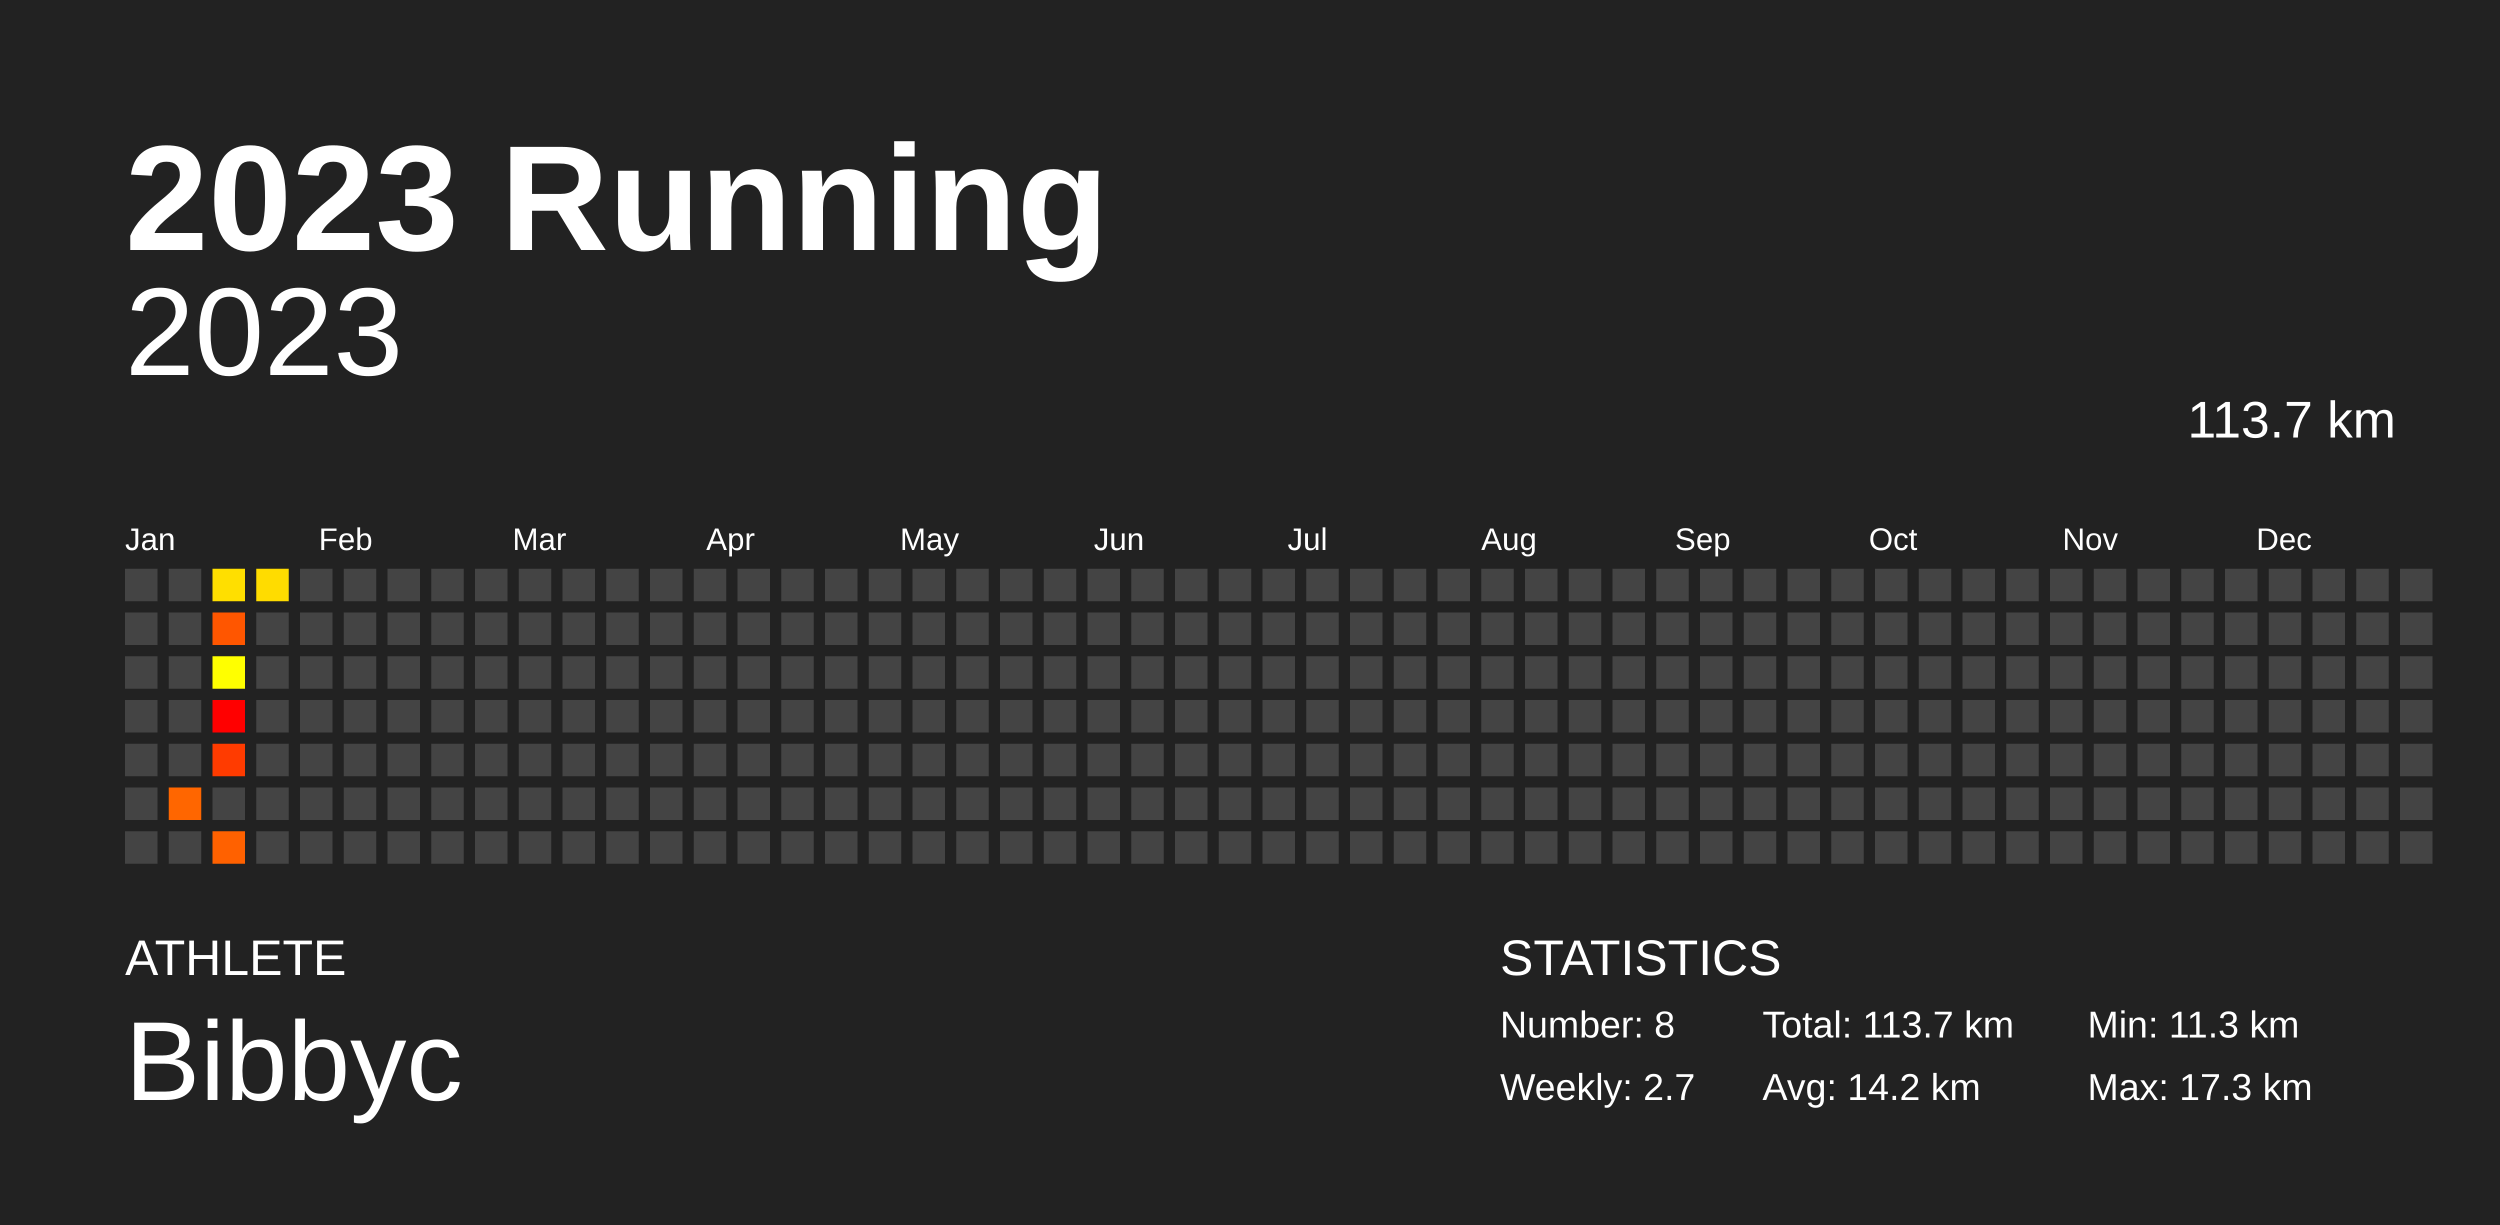
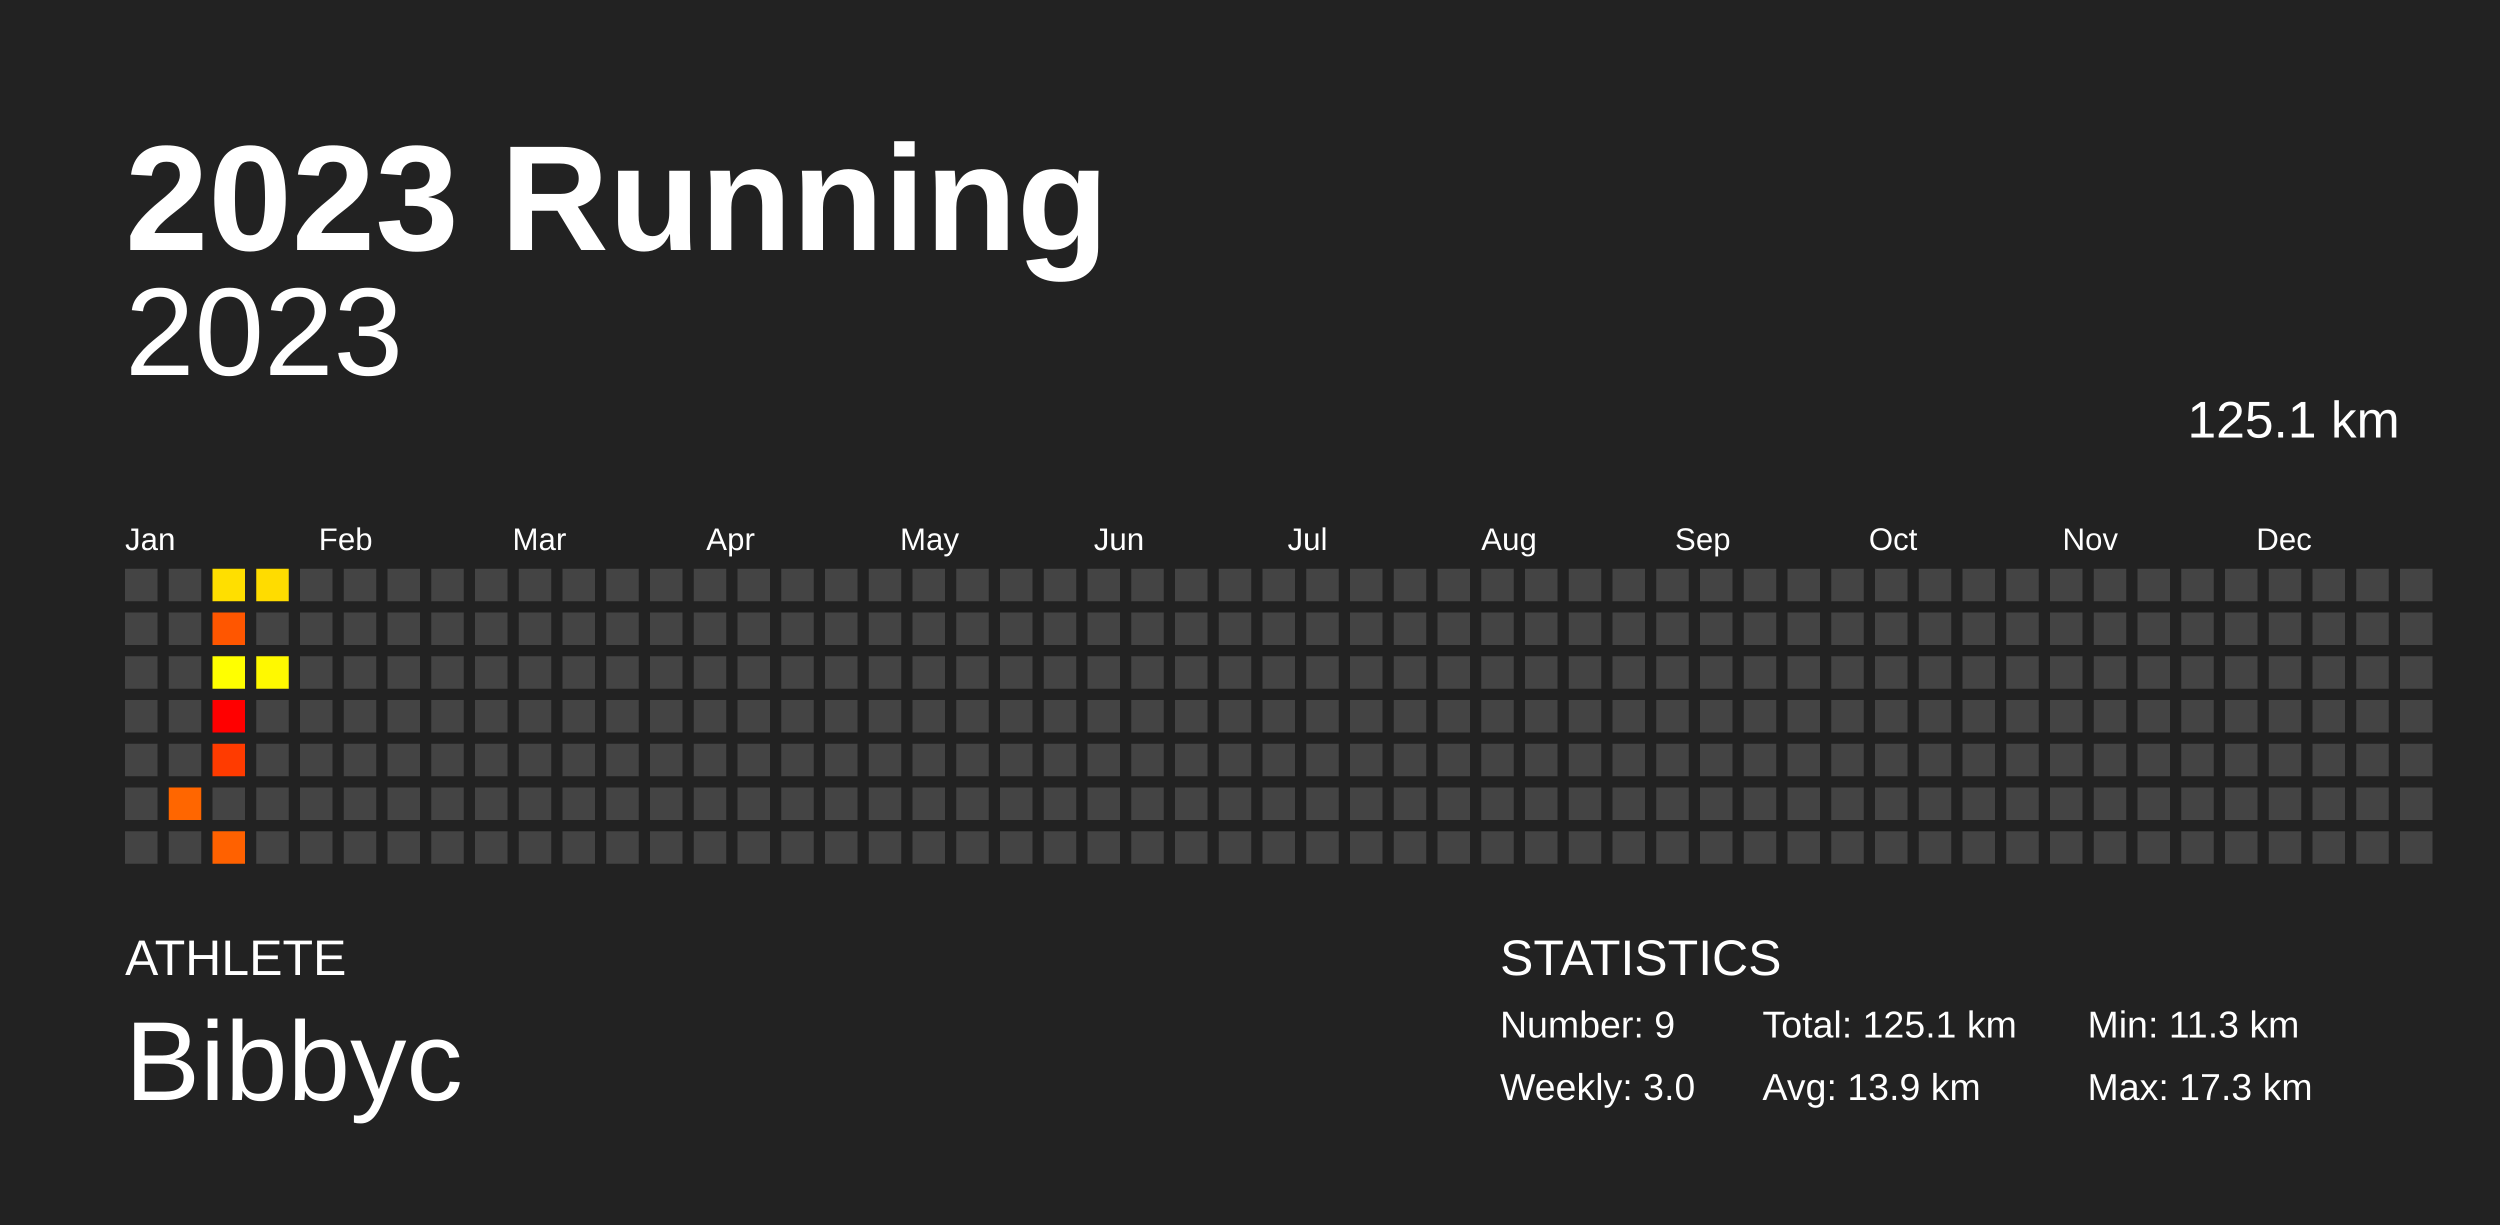
<svg xmlns="http://www.w3.org/2000/svg" baseProfile="full" height="98mm" version="1.1" viewBox="0,0,200,98" width="200mm">
  <defs />
  <rect fill="#222222" height="98" width="200" x="0" y="0" />
  <text fill="#FFFFFF" style="font-size:12px; font-family:Arial; font-weight:bold;" x="10" y="20">2023 Running</text>
  <text fill="#FFFFFF" style="font-size:4px; font-family:Arial" x="10" y="78">ATHLETE</text>
  <text fill="#FFFFFF" style="font-size:9px; font-family:Arial" x="10" y="88">Bibbyc</text>
  <text fill="#FFFFFF" style="font-size:4px; font-family:Arial" x="120" y="78">STATISTICS</text>
-   <text fill="#FFFFFF" style="font-size:3px; font-family:Arial" x="120" y="83">Number: 8</text>
-   <text fill="#FFFFFF" style="font-size:3px; font-family:Arial" x="120" y="88">Weekly: 2.7</text>
-   <text fill="#FFFFFF" style="font-size:3px; font-family:Arial" x="141" y="83">Total: 113.7 km</text>
-   <text fill="#FFFFFF" style="font-size:3px; font-family:Arial" x="141" y="88">Avg: 14.2 km</text>
+   <text fill="#FFFFFF" style="font-size:3px; font-family:Arial" x="120" y="83">Number: 9</text>
+   <text fill="#FFFFFF" style="font-size:3px; font-family:Arial" x="120" y="88">Weekly: 3.0</text>
+   <text fill="#FFFFFF" style="font-size:3px; font-family:Arial" x="141" y="83">Total: 125.1 km</text>
+   <text fill="#FFFFFF" style="font-size:3px; font-family:Arial" x="141" y="88">Avg: 13.9 km</text>
  <text fill="#FFFFFF" style="font-size:3px; font-family:Arial" x="167" y="83">Min: 11.3 km</text>
  <text fill="#FFFFFF" style="font-size:3px; font-family:Arial" x="167" y="88">Max: 17.3 km</text>
  <text alignment-baseline="hanging" fill="#FFFFFF" style="font-size:10.0px; font-family:Arial;" x="10" y="30">2023</text>
-   <text alignment-baseline="hanging" fill="#FFFFFF" style="font-size:4.125px; font-family:Arial;" x="175" y="35">113.7 km</text>
+   <text alignment-baseline="hanging" fill="#FFFFFF" style="font-size:4.125px; font-family:Arial;" x="175" y="35">125.1 km</text>
  <text fill="#FFFFFF" style="font-size:2.5px; font-family:Arial" x="10.0" y="44">Jan</text>
  <text fill="#FFFFFF" style="font-size:2.5px; font-family:Arial" x="25.5" y="44">Feb</text>
  <text fill="#FFFFFF" style="font-size:2.5px; font-family:Arial" x="41.0" y="44">Mar</text>
  <text fill="#FFFFFF" style="font-size:2.5px; font-family:Arial" x="56.5" y="44">Apr</text>
  <text fill="#FFFFFF" style="font-size:2.5px; font-family:Arial" x="72.0" y="44">May</text>
  <text fill="#FFFFFF" style="font-size:2.5px; font-family:Arial" x="87.5" y="44">Jun</text>
  <text fill="#FFFFFF" style="font-size:2.5px; font-family:Arial" x="103.0" y="44">Jul</text>
  <text fill="#FFFFFF" style="font-size:2.5px; font-family:Arial" x="118.5" y="44">Aug</text>
  <text fill="#FFFFFF" style="font-size:2.5px; font-family:Arial" x="134.0" y="44">Sep</text>
  <text fill="#FFFFFF" style="font-size:2.5px; font-family:Arial" x="149.5" y="44">Oct</text>
  <text fill="#FFFFFF" style="font-size:2.5px; font-family:Arial" x="165.0" y="44">Nov</text>
  <text fill="#FFFFFF" style="font-size:2.5px; font-family:Arial" x="180.5" y="44">Dec</text>
  <rect fill="#444444" height="2.6" width="2.6" x="10.0" y="45.5" />
  <rect fill="#444444" height="2.6" width="2.6" x="10.0" y="49.0" />
  <rect fill="#444444" height="2.6" width="2.6" x="10.0" y="52.5" />
  <rect fill="#444444" height="2.6" width="2.6" x="10.0" y="56.0" />
  <rect fill="#444444" height="2.6" width="2.6" x="10.0" y="59.5" />
  <rect fill="#444444" height="2.6" width="2.6" x="10.0" y="63.0" />
  <rect fill="#444444" height="2.6" width="2.6" x="10.0" y="66.5" />
  <rect fill="#444444" height="2.6" width="2.6" x="13.5" y="45.5" />
  <rect fill="#444444" height="2.6" width="2.6" x="13.5" y="49.0" />
  <rect fill="#444444" height="2.6" width="2.6" x="13.5" y="52.5" />
  <rect fill="#444444" height="2.6" width="2.6" x="13.5" y="56.0" />
  <rect fill="#444444" height="2.6" width="2.6" x="13.5" y="59.5" />
  <rect fill="#ff6600" height="2.6" width="2.6" x="13.5" y="63.0" />
  <rect fill="#444444" height="2.6" width="2.6" x="13.5" y="66.5" />
  <rect fill="#ffdf00" height="2.6" width="2.6" x="17.0" y="45.5" />
  <rect fill="#ff5600" height="2.6" width="2.6" x="17.0" y="49.0" />
  <rect fill="#ffff00" height="2.6" width="2.6" x="17.0" y="52.5" />
  <rect fill="#ff0000" height="2.6" width="2.6" x="17.0" y="56.0" />
  <rect fill="#ff3b00" height="2.6" width="2.6" x="17.0" y="59.5" />
  <rect fill="#444444" height="2.6" width="2.6" x="17.0" y="63.0" />
  <rect fill="#ff6100" height="2.6" width="2.6" x="17.0" y="66.5" />
  <rect fill="#ffdc00" height="2.6" width="2.6" x="20.5" y="45.5" />
  <rect fill="#444444" height="2.6" width="2.6" x="20.5" y="49.0" />
-   <rect fill="#444444" height="2.6" width="2.6" x="20.5" y="52.5" />
+   <rect fill="#fff900" height="2.6" width="2.6" x="20.5" y="52.5" />
  <rect fill="#444444" height="2.6" width="2.6" x="20.5" y="56.0" />
  <rect fill="#444444" height="2.6" width="2.6" x="20.5" y="59.5" />
  <rect fill="#444444" height="2.6" width="2.6" x="20.5" y="63.0" />
  <rect fill="#444444" height="2.6" width="2.6" x="20.5" y="66.5" />
  <rect fill="#444444" height="2.6" width="2.6" x="24.0" y="45.5" />
  <rect fill="#444444" height="2.6" width="2.6" x="24.0" y="49.0" />
  <rect fill="#444444" height="2.6" width="2.6" x="24.0" y="52.5" />
  <rect fill="#444444" height="2.6" width="2.6" x="24.0" y="56.0" />
  <rect fill="#444444" height="2.6" width="2.6" x="24.0" y="59.5" />
  <rect fill="#444444" height="2.6" width="2.6" x="24.0" y="63.0" />
  <rect fill="#444444" height="2.6" width="2.6" x="24.0" y="66.5" />
  <rect fill="#444444" height="2.6" width="2.6" x="27.5" y="45.5" />
  <rect fill="#444444" height="2.6" width="2.6" x="27.5" y="49.0" />
  <rect fill="#444444" height="2.6" width="2.6" x="27.5" y="52.5" />
  <rect fill="#444444" height="2.6" width="2.6" x="27.5" y="56.0" />
  <rect fill="#444444" height="2.6" width="2.6" x="27.5" y="59.5" />
  <rect fill="#444444" height="2.6" width="2.6" x="27.5" y="63.0" />
  <rect fill="#444444" height="2.6" width="2.6" x="27.5" y="66.5" />
  <rect fill="#444444" height="2.6" width="2.6" x="31.0" y="45.5" />
  <rect fill="#444444" height="2.6" width="2.6" x="31.0" y="49.0" />
  <rect fill="#444444" height="2.6" width="2.6" x="31.0" y="52.5" />
  <rect fill="#444444" height="2.6" width="2.6" x="31.0" y="56.0" />
  <rect fill="#444444" height="2.6" width="2.6" x="31.0" y="59.5" />
  <rect fill="#444444" height="2.6" width="2.6" x="31.0" y="63.0" />
  <rect fill="#444444" height="2.6" width="2.6" x="31.0" y="66.5" />
  <rect fill="#444444" height="2.6" width="2.6" x="34.5" y="45.5" />
  <rect fill="#444444" height="2.6" width="2.6" x="34.5" y="49.0" />
  <rect fill="#444444" height="2.6" width="2.6" x="34.5" y="52.5" />
  <rect fill="#444444" height="2.6" width="2.6" x="34.5" y="56.0" />
  <rect fill="#444444" height="2.6" width="2.6" x="34.5" y="59.5" />
  <rect fill="#444444" height="2.6" width="2.6" x="34.5" y="63.0" />
  <rect fill="#444444" height="2.6" width="2.6" x="34.5" y="66.5" />
  <rect fill="#444444" height="2.6" width="2.6" x="38.0" y="45.5" />
  <rect fill="#444444" height="2.6" width="2.6" x="38.0" y="49.0" />
  <rect fill="#444444" height="2.6" width="2.6" x="38.0" y="52.5" />
  <rect fill="#444444" height="2.6" width="2.6" x="38.0" y="56.0" />
  <rect fill="#444444" height="2.6" width="2.6" x="38.0" y="59.5" />
  <rect fill="#444444" height="2.6" width="2.6" x="38.0" y="63.0" />
  <rect fill="#444444" height="2.6" width="2.6" x="38.0" y="66.5" />
  <rect fill="#444444" height="2.6" width="2.6" x="41.5" y="45.5" />
  <rect fill="#444444" height="2.6" width="2.6" x="41.5" y="49.0" />
  <rect fill="#444444" height="2.6" width="2.6" x="41.5" y="52.5" />
  <rect fill="#444444" height="2.6" width="2.6" x="41.5" y="56.0" />
  <rect fill="#444444" height="2.6" width="2.6" x="41.5" y="59.5" />
  <rect fill="#444444" height="2.6" width="2.6" x="41.5" y="63.0" />
  <rect fill="#444444" height="2.6" width="2.6" x="41.5" y="66.5" />
  <rect fill="#444444" height="2.6" width="2.6" x="45.0" y="45.5" />
  <rect fill="#444444" height="2.6" width="2.6" x="45.0" y="49.0" />
  <rect fill="#444444" height="2.6" width="2.6" x="45.0" y="52.5" />
  <rect fill="#444444" height="2.6" width="2.6" x="45.0" y="56.0" />
  <rect fill="#444444" height="2.6" width="2.6" x="45.0" y="59.5" />
  <rect fill="#444444" height="2.6" width="2.6" x="45.0" y="63.0" />
  <rect fill="#444444" height="2.6" width="2.6" x="45.0" y="66.5" />
  <rect fill="#444444" height="2.6" width="2.6" x="48.5" y="45.5" />
  <rect fill="#444444" height="2.6" width="2.6" x="48.5" y="49.0" />
  <rect fill="#444444" height="2.6" width="2.6" x="48.5" y="52.5" />
  <rect fill="#444444" height="2.6" width="2.6" x="48.5" y="56.0" />
  <rect fill="#444444" height="2.6" width="2.6" x="48.5" y="59.5" />
  <rect fill="#444444" height="2.6" width="2.6" x="48.5" y="63.0" />
  <rect fill="#444444" height="2.6" width="2.6" x="48.5" y="66.5" />
  <rect fill="#444444" height="2.6" width="2.6" x="52.0" y="45.5" />
  <rect fill="#444444" height="2.6" width="2.6" x="52.0" y="49.0" />
  <rect fill="#444444" height="2.6" width="2.6" x="52.0" y="52.5" />
  <rect fill="#444444" height="2.6" width="2.6" x="52.0" y="56.0" />
  <rect fill="#444444" height="2.6" width="2.6" x="52.0" y="59.5" />
  <rect fill="#444444" height="2.6" width="2.6" x="52.0" y="63.0" />
  <rect fill="#444444" height="2.6" width="2.6" x="52.0" y="66.5" />
  <rect fill="#444444" height="2.6" width="2.6" x="55.5" y="45.5" />
  <rect fill="#444444" height="2.6" width="2.6" x="55.5" y="49.0" />
  <rect fill="#444444" height="2.6" width="2.6" x="55.5" y="52.5" />
  <rect fill="#444444" height="2.6" width="2.6" x="55.5" y="56.0" />
  <rect fill="#444444" height="2.6" width="2.6" x="55.5" y="59.5" />
  <rect fill="#444444" height="2.6" width="2.6" x="55.5" y="63.0" />
  <rect fill="#444444" height="2.6" width="2.6" x="55.5" y="66.5" />
  <rect fill="#444444" height="2.6" width="2.6" x="59.0" y="45.5" />
  <rect fill="#444444" height="2.6" width="2.6" x="59.0" y="49.0" />
  <rect fill="#444444" height="2.6" width="2.6" x="59.0" y="52.5" />
  <rect fill="#444444" height="2.6" width="2.6" x="59.0" y="56.0" />
  <rect fill="#444444" height="2.6" width="2.6" x="59.0" y="59.5" />
  <rect fill="#444444" height="2.6" width="2.6" x="59.0" y="63.0" />
  <rect fill="#444444" height="2.6" width="2.6" x="59.0" y="66.5" />
  <rect fill="#444444" height="2.6" width="2.6" x="62.5" y="45.5" />
  <rect fill="#444444" height="2.6" width="2.6" x="62.5" y="49.0" />
  <rect fill="#444444" height="2.6" width="2.6" x="62.5" y="52.5" />
  <rect fill="#444444" height="2.6" width="2.6" x="62.5" y="56.0" />
  <rect fill="#444444" height="2.6" width="2.6" x="62.5" y="59.5" />
  <rect fill="#444444" height="2.6" width="2.6" x="62.5" y="63.0" />
  <rect fill="#444444" height="2.6" width="2.6" x="62.5" y="66.5" />
  <rect fill="#444444" height="2.6" width="2.6" x="66.0" y="45.5" />
  <rect fill="#444444" height="2.6" width="2.6" x="66.0" y="49.0" />
  <rect fill="#444444" height="2.6" width="2.6" x="66.0" y="52.5" />
  <rect fill="#444444" height="2.6" width="2.6" x="66.0" y="56.0" />
  <rect fill="#444444" height="2.6" width="2.6" x="66.0" y="59.5" />
  <rect fill="#444444" height="2.6" width="2.6" x="66.0" y="63.0" />
  <rect fill="#444444" height="2.6" width="2.6" x="66.0" y="66.5" />
  <rect fill="#444444" height="2.6" width="2.6" x="69.5" y="45.5" />
  <rect fill="#444444" height="2.6" width="2.6" x="69.5" y="49.0" />
  <rect fill="#444444" height="2.6" width="2.6" x="69.5" y="52.5" />
  <rect fill="#444444" height="2.6" width="2.6" x="69.5" y="56.0" />
  <rect fill="#444444" height="2.6" width="2.6" x="69.5" y="59.5" />
  <rect fill="#444444" height="2.6" width="2.6" x="69.5" y="63.0" />
  <rect fill="#444444" height="2.6" width="2.6" x="69.5" y="66.5" />
  <rect fill="#444444" height="2.6" width="2.6" x="73.0" y="45.5" />
  <rect fill="#444444" height="2.6" width="2.6" x="73.0" y="49.0" />
  <rect fill="#444444" height="2.6" width="2.6" x="73.0" y="52.5" />
  <rect fill="#444444" height="2.6" width="2.6" x="73.0" y="56.0" />
  <rect fill="#444444" height="2.6" width="2.6" x="73.0" y="59.5" />
  <rect fill="#444444" height="2.6" width="2.6" x="73.0" y="63.0" />
  <rect fill="#444444" height="2.6" width="2.6" x="73.0" y="66.5" />
  <rect fill="#444444" height="2.6" width="2.6" x="76.5" y="45.5" />
  <rect fill="#444444" height="2.6" width="2.6" x="76.5" y="49.0" />
  <rect fill="#444444" height="2.6" width="2.6" x="76.5" y="52.5" />
  <rect fill="#444444" height="2.6" width="2.6" x="76.5" y="56.0" />
  <rect fill="#444444" height="2.6" width="2.6" x="76.5" y="59.5" />
  <rect fill="#444444" height="2.6" width="2.6" x="76.5" y="63.0" />
  <rect fill="#444444" height="2.6" width="2.6" x="76.5" y="66.5" />
  <rect fill="#444444" height="2.6" width="2.6" x="80.0" y="45.5" />
  <rect fill="#444444" height="2.6" width="2.6" x="80.0" y="49.0" />
  <rect fill="#444444" height="2.6" width="2.6" x="80.0" y="52.5" />
  <rect fill="#444444" height="2.6" width="2.6" x="80.0" y="56.0" />
  <rect fill="#444444" height="2.6" width="2.6" x="80.0" y="59.5" />
  <rect fill="#444444" height="2.6" width="2.6" x="80.0" y="63.0" />
  <rect fill="#444444" height="2.6" width="2.6" x="80.0" y="66.5" />
  <rect fill="#444444" height="2.6" width="2.6" x="83.5" y="45.5" />
  <rect fill="#444444" height="2.6" width="2.6" x="83.5" y="49.0" />
  <rect fill="#444444" height="2.6" width="2.6" x="83.5" y="52.5" />
  <rect fill="#444444" height="2.6" width="2.6" x="83.5" y="56.0" />
  <rect fill="#444444" height="2.6" width="2.6" x="83.5" y="59.5" />
  <rect fill="#444444" height="2.6" width="2.6" x="83.5" y="63.0" />
  <rect fill="#444444" height="2.6" width="2.6" x="83.5" y="66.5" />
  <rect fill="#444444" height="2.6" width="2.6" x="87.0" y="45.5" />
  <rect fill="#444444" height="2.6" width="2.6" x="87.0" y="49.0" />
  <rect fill="#444444" height="2.6" width="2.6" x="87.0" y="52.5" />
  <rect fill="#444444" height="2.6" width="2.6" x="87.0" y="56.0" />
  <rect fill="#444444" height="2.6" width="2.6" x="87.0" y="59.5" />
  <rect fill="#444444" height="2.6" width="2.6" x="87.0" y="63.0" />
  <rect fill="#444444" height="2.6" width="2.6" x="87.0" y="66.5" />
  <rect fill="#444444" height="2.6" width="2.6" x="90.5" y="45.5" />
  <rect fill="#444444" height="2.6" width="2.6" x="90.5" y="49.0" />
  <rect fill="#444444" height="2.6" width="2.6" x="90.5" y="52.5" />
  <rect fill="#444444" height="2.6" width="2.6" x="90.5" y="56.0" />
  <rect fill="#444444" height="2.6" width="2.6" x="90.5" y="59.5" />
  <rect fill="#444444" height="2.6" width="2.6" x="90.5" y="63.0" />
  <rect fill="#444444" height="2.6" width="2.6" x="90.5" y="66.5" />
  <rect fill="#444444" height="2.6" width="2.6" x="94.0" y="45.5" />
  <rect fill="#444444" height="2.6" width="2.6" x="94.0" y="49.0" />
  <rect fill="#444444" height="2.6" width="2.6" x="94.0" y="52.5" />
  <rect fill="#444444" height="2.6" width="2.6" x="94.0" y="56.0" />
  <rect fill="#444444" height="2.6" width="2.6" x="94.0" y="59.5" />
  <rect fill="#444444" height="2.6" width="2.6" x="94.0" y="63.0" />
  <rect fill="#444444" height="2.6" width="2.6" x="94.0" y="66.5" />
  <rect fill="#444444" height="2.6" width="2.6" x="97.5" y="45.5" />
  <rect fill="#444444" height="2.6" width="2.6" x="97.5" y="49.0" />
  <rect fill="#444444" height="2.6" width="2.6" x="97.5" y="52.5" />
  <rect fill="#444444" height="2.6" width="2.6" x="97.5" y="56.0" />
  <rect fill="#444444" height="2.6" width="2.6" x="97.5" y="59.5" />
  <rect fill="#444444" height="2.6" width="2.6" x="97.5" y="63.0" />
  <rect fill="#444444" height="2.6" width="2.6" x="97.5" y="66.5" />
  <rect fill="#444444" height="2.6" width="2.6" x="101.0" y="45.5" />
  <rect fill="#444444" height="2.6" width="2.6" x="101.0" y="49.0" />
  <rect fill="#444444" height="2.6" width="2.6" x="101.0" y="52.5" />
  <rect fill="#444444" height="2.6" width="2.6" x="101.0" y="56.0" />
  <rect fill="#444444" height="2.6" width="2.6" x="101.0" y="59.5" />
  <rect fill="#444444" height="2.6" width="2.6" x="101.0" y="63.0" />
  <rect fill="#444444" height="2.6" width="2.6" x="101.0" y="66.5" />
  <rect fill="#444444" height="2.6" width="2.6" x="104.5" y="45.5" />
  <rect fill="#444444" height="2.6" width="2.6" x="104.5" y="49.0" />
  <rect fill="#444444" height="2.6" width="2.6" x="104.5" y="52.5" />
  <rect fill="#444444" height="2.6" width="2.6" x="104.5" y="56.0" />
  <rect fill="#444444" height="2.6" width="2.6" x="104.5" y="59.5" />
  <rect fill="#444444" height="2.6" width="2.6" x="104.5" y="63.0" />
  <rect fill="#444444" height="2.6" width="2.6" x="104.5" y="66.5" />
  <rect fill="#444444" height="2.6" width="2.6" x="108.0" y="45.5" />
  <rect fill="#444444" height="2.6" width="2.6" x="108.0" y="49.0" />
  <rect fill="#444444" height="2.6" width="2.6" x="108.0" y="52.5" />
  <rect fill="#444444" height="2.6" width="2.6" x="108.0" y="56.0" />
  <rect fill="#444444" height="2.6" width="2.6" x="108.0" y="59.5" />
  <rect fill="#444444" height="2.6" width="2.6" x="108.0" y="63.0" />
  <rect fill="#444444" height="2.6" width="2.6" x="108.0" y="66.5" />
  <rect fill="#444444" height="2.6" width="2.6" x="111.5" y="45.5" />
  <rect fill="#444444" height="2.6" width="2.6" x="111.5" y="49.0" />
  <rect fill="#444444" height="2.6" width="2.6" x="111.5" y="52.5" />
  <rect fill="#444444" height="2.6" width="2.6" x="111.5" y="56.0" />
  <rect fill="#444444" height="2.6" width="2.6" x="111.5" y="59.5" />
  <rect fill="#444444" height="2.6" width="2.6" x="111.5" y="63.0" />
  <rect fill="#444444" height="2.6" width="2.6" x="111.5" y="66.5" />
  <rect fill="#444444" height="2.6" width="2.6" x="115.0" y="45.5" />
  <rect fill="#444444" height="2.6" width="2.6" x="115.0" y="49.0" />
  <rect fill="#444444" height="2.6" width="2.6" x="115.0" y="52.5" />
  <rect fill="#444444" height="2.6" width="2.6" x="115.0" y="56.0" />
  <rect fill="#444444" height="2.6" width="2.6" x="115.0" y="59.5" />
  <rect fill="#444444" height="2.6" width="2.6" x="115.0" y="63.0" />
  <rect fill="#444444" height="2.6" width="2.6" x="115.0" y="66.5" />
  <rect fill="#444444" height="2.6" width="2.6" x="118.5" y="45.5" />
  <rect fill="#444444" height="2.6" width="2.6" x="118.5" y="49.0" />
  <rect fill="#444444" height="2.6" width="2.6" x="118.5" y="52.5" />
  <rect fill="#444444" height="2.6" width="2.6" x="118.5" y="56.0" />
  <rect fill="#444444" height="2.6" width="2.6" x="118.5" y="59.5" />
  <rect fill="#444444" height="2.6" width="2.6" x="118.5" y="63.0" />
  <rect fill="#444444" height="2.6" width="2.6" x="118.5" y="66.5" />
  <rect fill="#444444" height="2.6" width="2.6" x="122.0" y="45.5" />
  <rect fill="#444444" height="2.6" width="2.6" x="122.0" y="49.0" />
  <rect fill="#444444" height="2.6" width="2.6" x="122.0" y="52.5" />
  <rect fill="#444444" height="2.6" width="2.6" x="122.0" y="56.0" />
  <rect fill="#444444" height="2.6" width="2.6" x="122.0" y="59.5" />
  <rect fill="#444444" height="2.6" width="2.6" x="122.0" y="63.0" />
  <rect fill="#444444" height="2.6" width="2.6" x="122.0" y="66.5" />
  <rect fill="#444444" height="2.6" width="2.6" x="125.5" y="45.5" />
  <rect fill="#444444" height="2.6" width="2.6" x="125.5" y="49.0" />
  <rect fill="#444444" height="2.6" width="2.6" x="125.5" y="52.5" />
  <rect fill="#444444" height="2.6" width="2.6" x="125.5" y="56.0" />
  <rect fill="#444444" height="2.6" width="2.6" x="125.5" y="59.5" />
  <rect fill="#444444" height="2.6" width="2.6" x="125.5" y="63.0" />
  <rect fill="#444444" height="2.6" width="2.6" x="125.5" y="66.5" />
  <rect fill="#444444" height="2.6" width="2.6" x="129.0" y="45.5" />
  <rect fill="#444444" height="2.6" width="2.6" x="129.0" y="49.0" />
  <rect fill="#444444" height="2.6" width="2.6" x="129.0" y="52.5" />
  <rect fill="#444444" height="2.6" width="2.6" x="129.0" y="56.0" />
  <rect fill="#444444" height="2.6" width="2.6" x="129.0" y="59.5" />
  <rect fill="#444444" height="2.6" width="2.6" x="129.0" y="63.0" />
  <rect fill="#444444" height="2.6" width="2.6" x="129.0" y="66.5" />
  <rect fill="#444444" height="2.6" width="2.6" x="132.5" y="45.5" />
  <rect fill="#444444" height="2.6" width="2.6" x="132.5" y="49.0" />
  <rect fill="#444444" height="2.6" width="2.6" x="132.5" y="52.5" />
  <rect fill="#444444" height="2.6" width="2.6" x="132.5" y="56.0" />
  <rect fill="#444444" height="2.6" width="2.6" x="132.5" y="59.5" />
  <rect fill="#444444" height="2.6" width="2.6" x="132.5" y="63.0" />
  <rect fill="#444444" height="2.6" width="2.6" x="132.5" y="66.5" />
  <rect fill="#444444" height="2.6" width="2.6" x="136.0" y="45.5" />
  <rect fill="#444444" height="2.6" width="2.6" x="136.0" y="49.0" />
  <rect fill="#444444" height="2.6" width="2.6" x="136.0" y="52.5" />
  <rect fill="#444444" height="2.6" width="2.6" x="136.0" y="56.0" />
  <rect fill="#444444" height="2.6" width="2.6" x="136.0" y="59.5" />
  <rect fill="#444444" height="2.6" width="2.6" x="136.0" y="63.0" />
  <rect fill="#444444" height="2.6" width="2.6" x="136.0" y="66.5" />
  <rect fill="#444444" height="2.6" width="2.6" x="139.5" y="45.5" />
  <rect fill="#444444" height="2.6" width="2.6" x="139.5" y="49.0" />
  <rect fill="#444444" height="2.6" width="2.6" x="139.5" y="52.5" />
  <rect fill="#444444" height="2.6" width="2.6" x="139.5" y="56.0" />
  <rect fill="#444444" height="2.6" width="2.6" x="139.5" y="59.5" />
  <rect fill="#444444" height="2.6" width="2.6" x="139.5" y="63.0" />
  <rect fill="#444444" height="2.6" width="2.6" x="139.5" y="66.5" />
  <rect fill="#444444" height="2.6" width="2.6" x="143.0" y="45.5" />
  <rect fill="#444444" height="2.6" width="2.6" x="143.0" y="49.0" />
  <rect fill="#444444" height="2.6" width="2.6" x="143.0" y="52.5" />
  <rect fill="#444444" height="2.6" width="2.6" x="143.0" y="56.0" />
  <rect fill="#444444" height="2.6" width="2.6" x="143.0" y="59.5" />
  <rect fill="#444444" height="2.6" width="2.6" x="143.0" y="63.0" />
  <rect fill="#444444" height="2.6" width="2.6" x="143.0" y="66.5" />
  <rect fill="#444444" height="2.6" width="2.6" x="146.5" y="45.5" />
  <rect fill="#444444" height="2.6" width="2.6" x="146.5" y="49.0" />
  <rect fill="#444444" height="2.6" width="2.6" x="146.5" y="52.5" />
  <rect fill="#444444" height="2.6" width="2.6" x="146.5" y="56.0" />
  <rect fill="#444444" height="2.6" width="2.6" x="146.5" y="59.5" />
  <rect fill="#444444" height="2.6" width="2.6" x="146.5" y="63.0" />
  <rect fill="#444444" height="2.6" width="2.6" x="146.5" y="66.5" />
  <rect fill="#444444" height="2.6" width="2.6" x="150.0" y="45.5" />
  <rect fill="#444444" height="2.6" width="2.6" x="150.0" y="49.0" />
  <rect fill="#444444" height="2.6" width="2.6" x="150.0" y="52.5" />
  <rect fill="#444444" height="2.6" width="2.6" x="150.0" y="56.0" />
  <rect fill="#444444" height="2.6" width="2.6" x="150.0" y="59.5" />
  <rect fill="#444444" height="2.6" width="2.6" x="150.0" y="63.0" />
  <rect fill="#444444" height="2.6" width="2.6" x="150.0" y="66.5" />
  <rect fill="#444444" height="2.6" width="2.6" x="153.5" y="45.5" />
  <rect fill="#444444" height="2.6" width="2.6" x="153.5" y="49.0" />
  <rect fill="#444444" height="2.6" width="2.6" x="153.5" y="52.5" />
  <rect fill="#444444" height="2.6" width="2.6" x="153.5" y="56.0" />
  <rect fill="#444444" height="2.6" width="2.6" x="153.5" y="59.5" />
  <rect fill="#444444" height="2.6" width="2.6" x="153.5" y="63.0" />
  <rect fill="#444444" height="2.6" width="2.6" x="153.5" y="66.5" />
  <rect fill="#444444" height="2.6" width="2.6" x="157.0" y="45.5" />
  <rect fill="#444444" height="2.6" width="2.6" x="157.0" y="49.0" />
  <rect fill="#444444" height="2.6" width="2.6" x="157.0" y="52.5" />
  <rect fill="#444444" height="2.6" width="2.6" x="157.0" y="56.0" />
  <rect fill="#444444" height="2.6" width="2.6" x="157.0" y="59.5" />
  <rect fill="#444444" height="2.6" width="2.6" x="157.0" y="63.0" />
  <rect fill="#444444" height="2.6" width="2.6" x="157.0" y="66.5" />
  <rect fill="#444444" height="2.6" width="2.6" x="160.5" y="45.5" />
  <rect fill="#444444" height="2.6" width="2.6" x="160.5" y="49.0" />
  <rect fill="#444444" height="2.6" width="2.6" x="160.5" y="52.5" />
  <rect fill="#444444" height="2.6" width="2.6" x="160.5" y="56.0" />
  <rect fill="#444444" height="2.6" width="2.6" x="160.5" y="59.5" />
  <rect fill="#444444" height="2.6" width="2.6" x="160.5" y="63.0" />
  <rect fill="#444444" height="2.6" width="2.6" x="160.5" y="66.5" />
  <rect fill="#444444" height="2.6" width="2.6" x="164.0" y="45.5" />
  <rect fill="#444444" height="2.6" width="2.6" x="164.0" y="49.0" />
  <rect fill="#444444" height="2.6" width="2.6" x="164.0" y="52.5" />
  <rect fill="#444444" height="2.6" width="2.6" x="164.0" y="56.0" />
  <rect fill="#444444" height="2.6" width="2.6" x="164.0" y="59.5" />
  <rect fill="#444444" height="2.6" width="2.6" x="164.0" y="63.0" />
  <rect fill="#444444" height="2.6" width="2.6" x="164.0" y="66.5" />
  <rect fill="#444444" height="2.6" width="2.6" x="167.5" y="45.5" />
  <rect fill="#444444" height="2.6" width="2.6" x="167.5" y="49.0" />
  <rect fill="#444444" height="2.6" width="2.6" x="167.5" y="52.5" />
  <rect fill="#444444" height="2.6" width="2.6" x="167.5" y="56.0" />
  <rect fill="#444444" height="2.6" width="2.6" x="167.5" y="59.5" />
  <rect fill="#444444" height="2.6" width="2.6" x="167.5" y="63.0" />
  <rect fill="#444444" height="2.6" width="2.6" x="167.5" y="66.5" />
  <rect fill="#444444" height="2.6" width="2.6" x="171.0" y="45.5" />
  <rect fill="#444444" height="2.6" width="2.6" x="171.0" y="49.0" />
  <rect fill="#444444" height="2.6" width="2.6" x="171.0" y="52.5" />
  <rect fill="#444444" height="2.6" width="2.6" x="171.0" y="56.0" />
  <rect fill="#444444" height="2.6" width="2.6" x="171.0" y="59.5" />
  <rect fill="#444444" height="2.6" width="2.6" x="171.0" y="63.0" />
  <rect fill="#444444" height="2.6" width="2.6" x="171.0" y="66.5" />
  <rect fill="#444444" height="2.6" width="2.6" x="174.5" y="45.5" />
  <rect fill="#444444" height="2.6" width="2.6" x="174.5" y="49.0" />
  <rect fill="#444444" height="2.6" width="2.6" x="174.5" y="52.5" />
  <rect fill="#444444" height="2.6" width="2.6" x="174.5" y="56.0" />
  <rect fill="#444444" height="2.6" width="2.6" x="174.5" y="59.5" />
  <rect fill="#444444" height="2.6" width="2.6" x="174.5" y="63.0" />
  <rect fill="#444444" height="2.6" width="2.6" x="174.5" y="66.5" />
  <rect fill="#444444" height="2.6" width="2.6" x="178.0" y="45.5" />
  <rect fill="#444444" height="2.6" width="2.6" x="178.0" y="49.0" />
  <rect fill="#444444" height="2.6" width="2.6" x="178.0" y="52.5" />
  <rect fill="#444444" height="2.6" width="2.6" x="178.0" y="56.0" />
  <rect fill="#444444" height="2.6" width="2.6" x="178.0" y="59.5" />
  <rect fill="#444444" height="2.6" width="2.6" x="178.0" y="63.0" />
  <rect fill="#444444" height="2.6" width="2.6" x="178.0" y="66.5" />
  <rect fill="#444444" height="2.6" width="2.6" x="181.5" y="45.5" />
  <rect fill="#444444" height="2.6" width="2.6" x="181.5" y="49.0" />
  <rect fill="#444444" height="2.6" width="2.6" x="181.5" y="52.5" />
  <rect fill="#444444" height="2.6" width="2.6" x="181.5" y="56.0" />
  <rect fill="#444444" height="2.6" width="2.6" x="181.5" y="59.5" />
  <rect fill="#444444" height="2.6" width="2.6" x="181.5" y="63.0" />
  <rect fill="#444444" height="2.6" width="2.6" x="181.5" y="66.5" />
  <rect fill="#444444" height="2.6" width="2.6" x="185.0" y="45.5" />
  <rect fill="#444444" height="2.6" width="2.6" x="185.0" y="49.0" />
  <rect fill="#444444" height="2.6" width="2.6" x="185.0" y="52.5" />
  <rect fill="#444444" height="2.6" width="2.6" x="185.0" y="56.0" />
  <rect fill="#444444" height="2.6" width="2.6" x="185.0" y="59.5" />
  <rect fill="#444444" height="2.6" width="2.6" x="185.0" y="63.0" />
  <rect fill="#444444" height="2.6" width="2.6" x="185.0" y="66.5" />
  <rect fill="#444444" height="2.6" width="2.6" x="188.5" y="45.5" />
  <rect fill="#444444" height="2.6" width="2.6" x="188.5" y="49.0" />
  <rect fill="#444444" height="2.6" width="2.6" x="188.5" y="52.5" />
  <rect fill="#444444" height="2.6" width="2.6" x="188.5" y="56.0" />
  <rect fill="#444444" height="2.6" width="2.6" x="188.5" y="59.5" />
  <rect fill="#444444" height="2.6" width="2.6" x="188.5" y="63.0" />
  <rect fill="#444444" height="2.6" width="2.6" x="188.5" y="66.5" />
  <rect fill="#444444" height="2.6" width="2.6" x="192.0" y="45.5" />
  <rect fill="#444444" height="2.6" width="2.6" x="192.0" y="49.0" />
  <rect fill="#444444" height="2.6" width="2.6" x="192.0" y="52.5" />
  <rect fill="#444444" height="2.6" width="2.6" x="192.0" y="56.0" />
  <rect fill="#444444" height="2.6" width="2.6" x="192.0" y="59.5" />
  <rect fill="#444444" height="2.6" width="2.6" x="192.0" y="63.0" />
  <rect fill="#444444" height="2.6" width="2.6" x="192.0" y="66.5" />
</svg>
